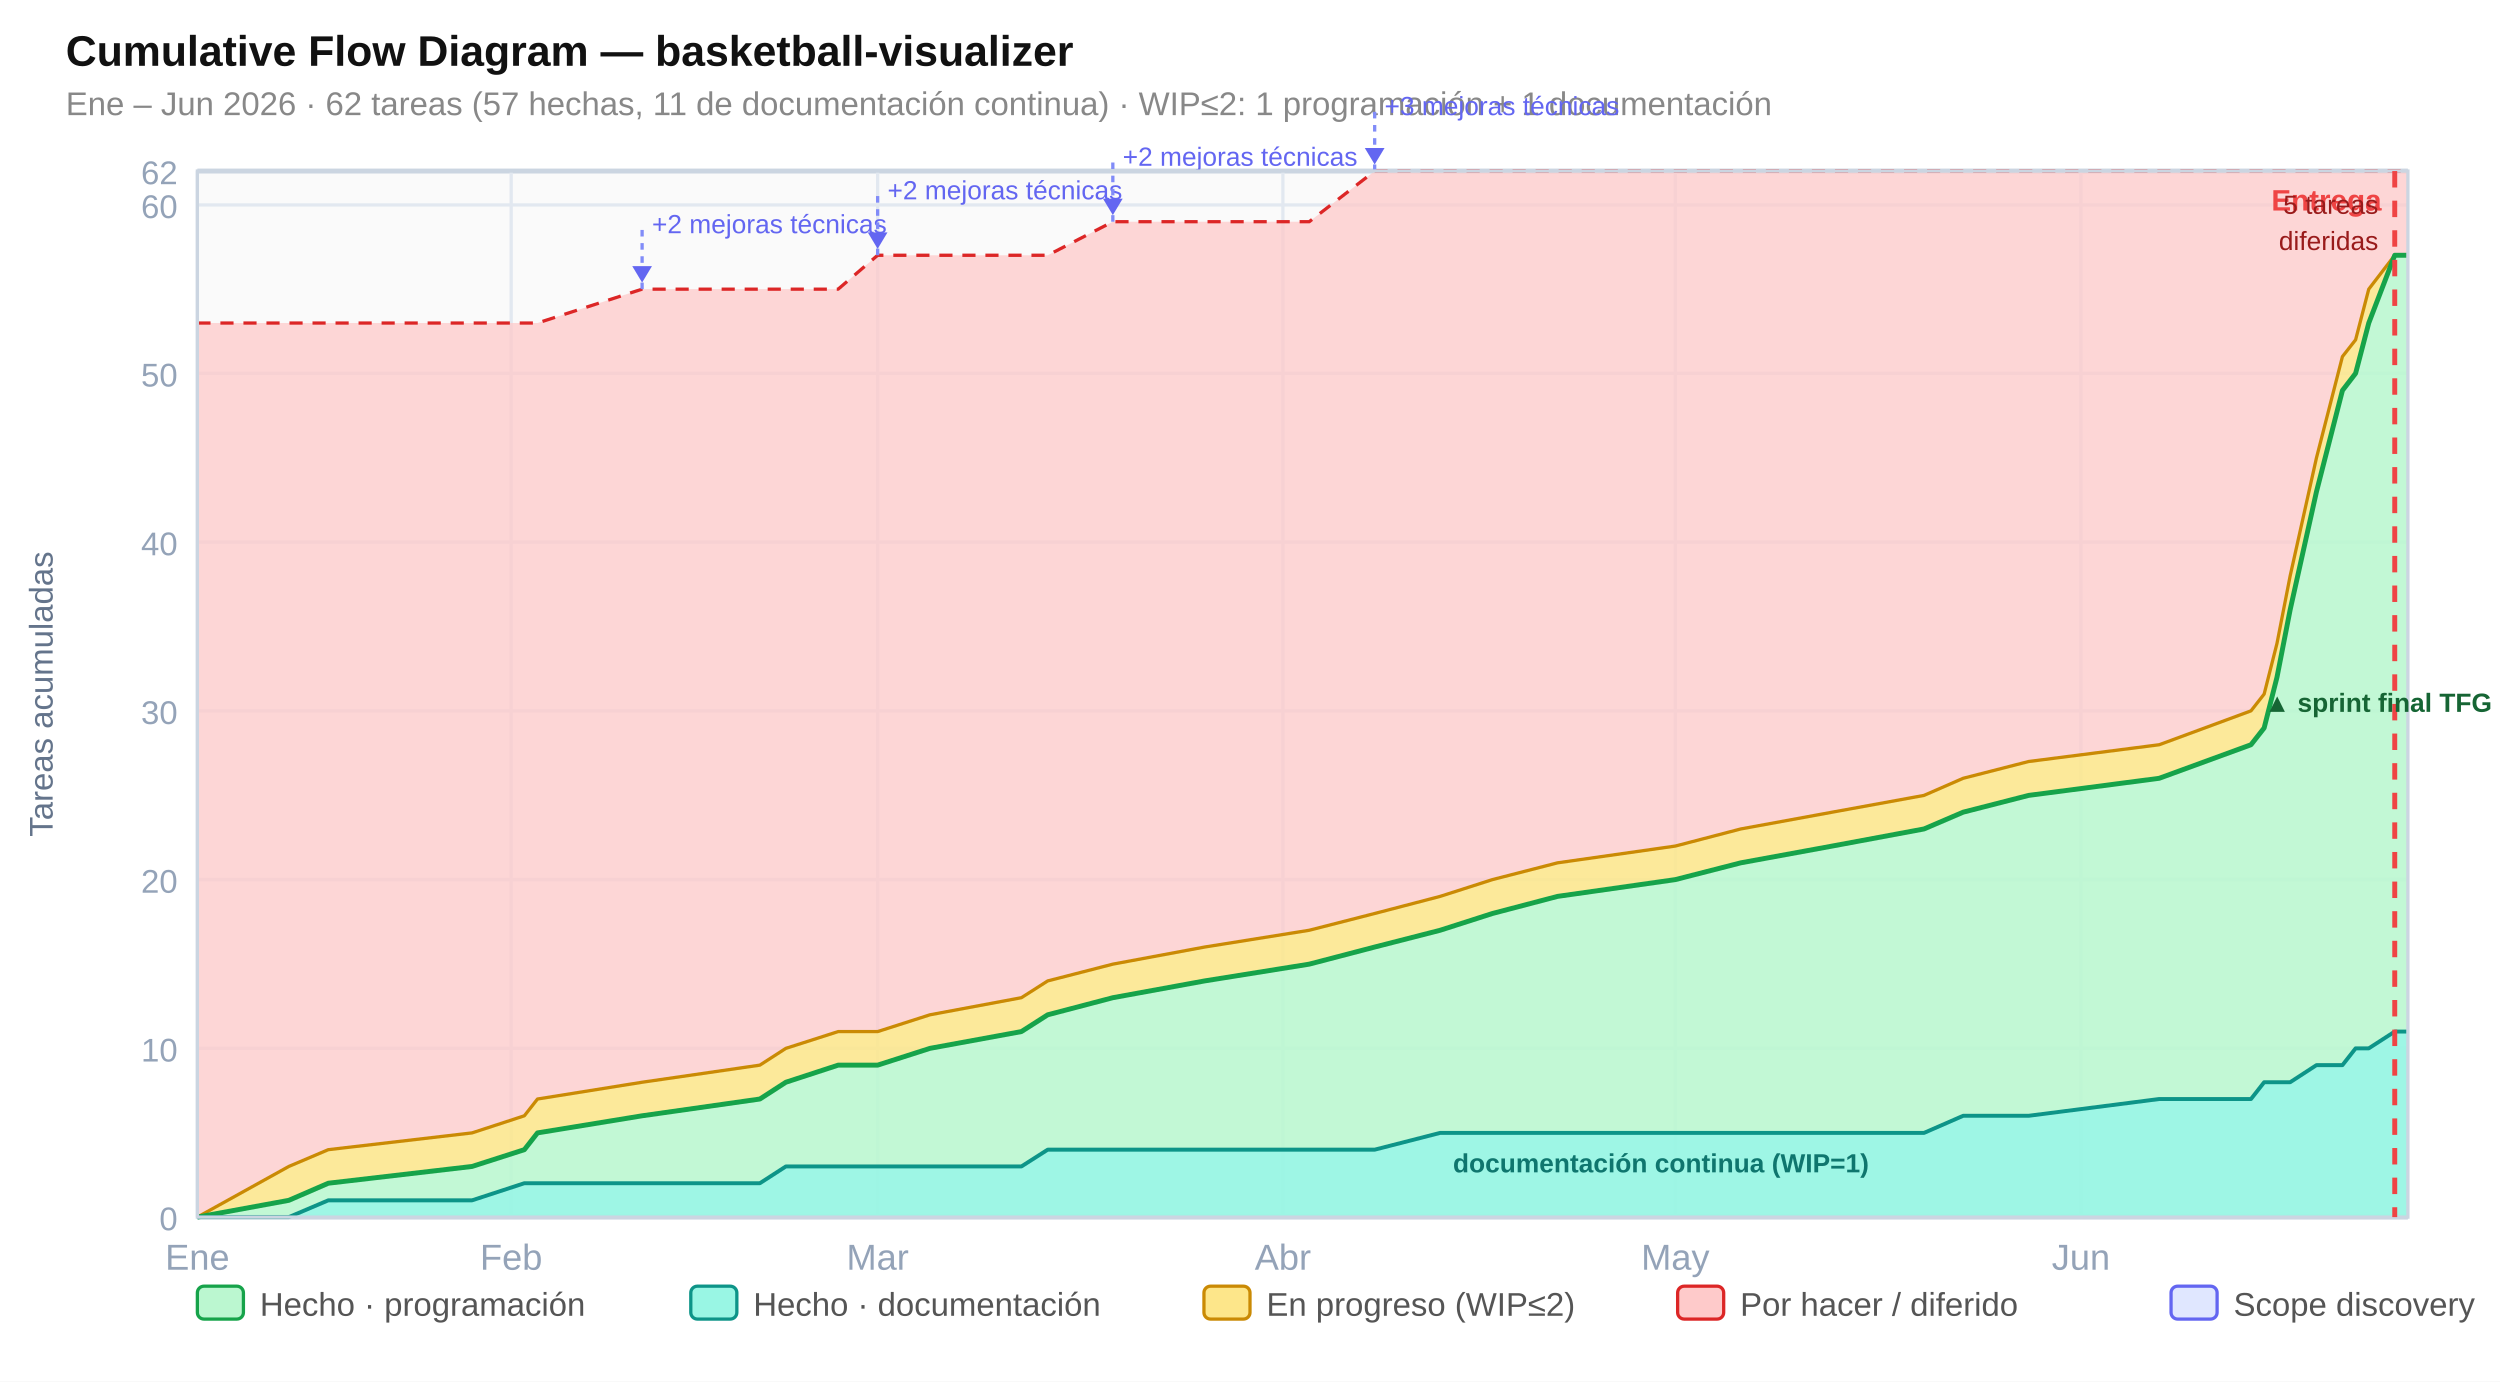
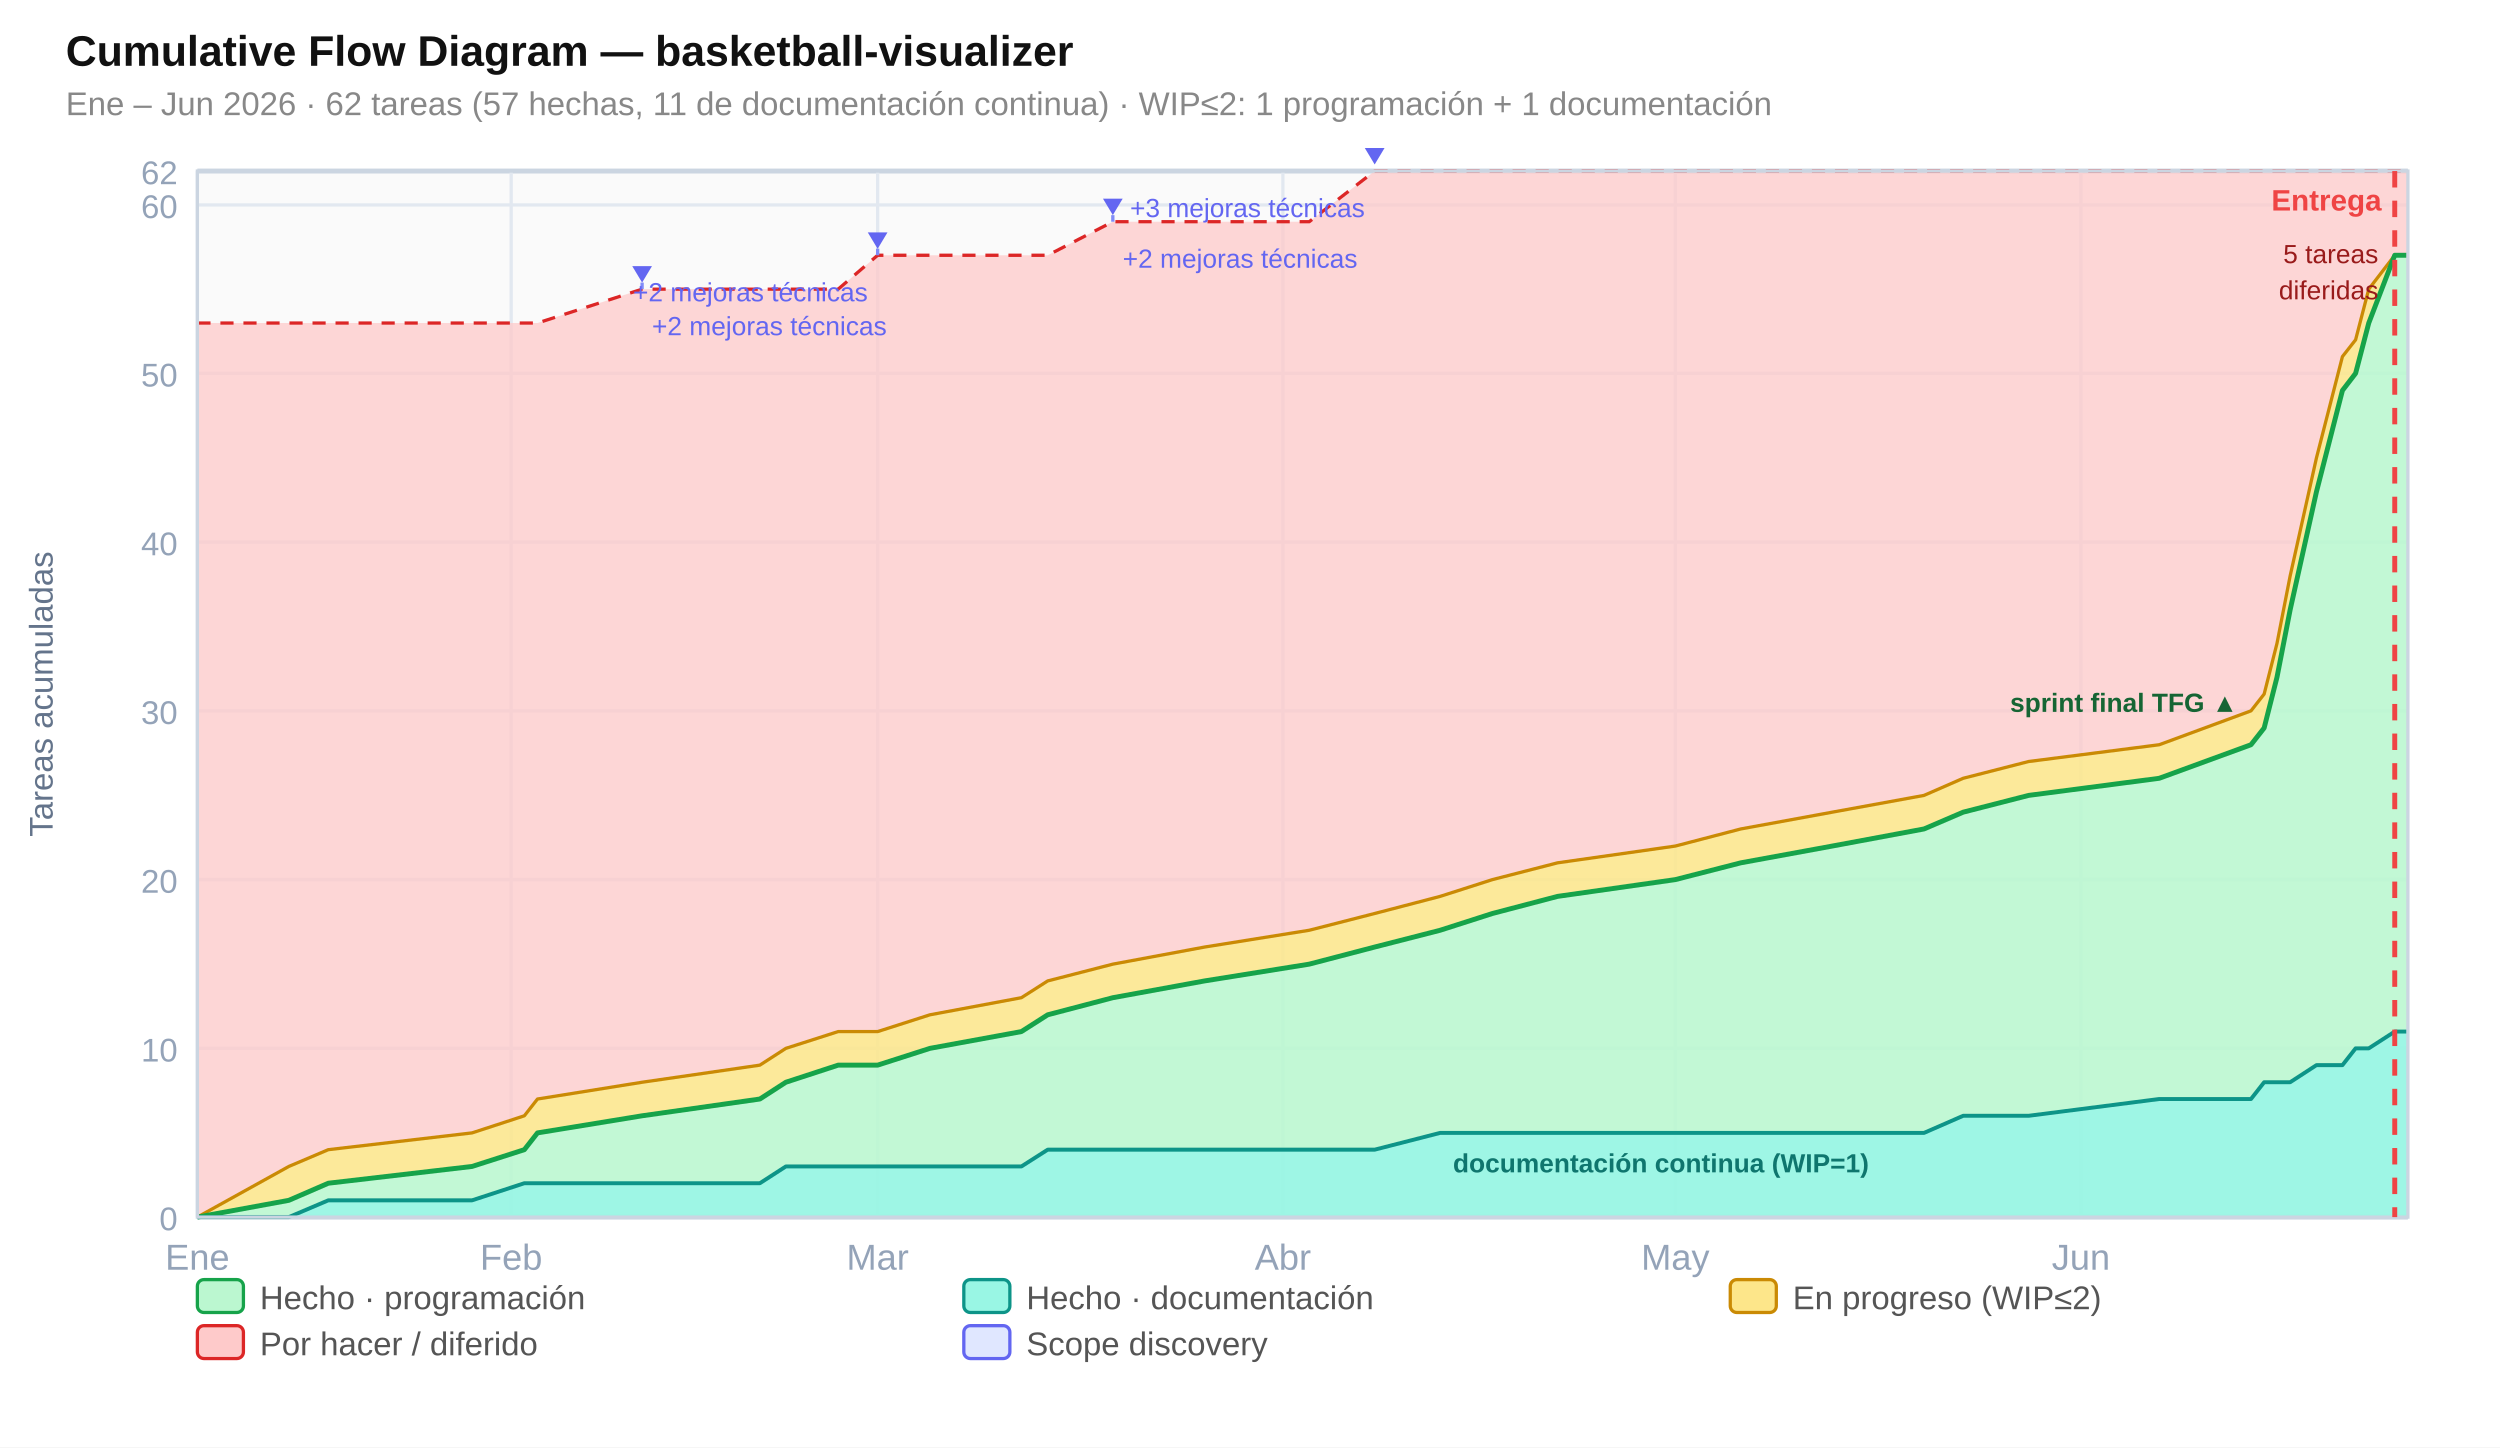
- <svg xmlns="http://www.w3.org/2000/svg" viewBox="0 0 760 420" width="760" height="420">
+ <svg xmlns="http://www.w3.org/2000/svg" viewBox="0 0 760 440" width="760" height="440">
  <defs>
    <style>text{font-family:-apple-system,BlinkMacSystemFont,"Segoe UI",Arial,sans-serif;}</style>
  </defs>
-   <rect width="760" height="420" fill="#ffffff" />
+   <rect width="760" height="440" fill="#ffffff" />
  <rect x="60" y="52" width="672" height="318" fill="#FAFAFA" />
  <text x="20" y="20" font-size="13" font-weight="700" fill="#111111">Cumulative Flow Diagram — basketball-visualizer</text>
  <text x="20" y="35" font-size="10" fill="#888888">Ene – Jun 2026  ·  62 tareas (57 hechas, 11 de documentación continua)  ·  WIP≤2: 1 programación + 1 documentación</text>
  <line x1="60" y1="370.0" x2="732" y2="370.0" stroke="#CBD5E1" stroke-width="1.5" />
  <text x="54" y="374.0" font-size="10" text-anchor="end" fill="#94A3B8">0</text>
  <line x1="60" y1="318.7" x2="732" y2="318.7" stroke="#E2E8F0" stroke-width="1" />
  <text x="54" y="322.7" font-size="10" text-anchor="end" fill="#94A3B8">10</text>
  <line x1="60" y1="267.4" x2="732" y2="267.4" stroke="#E2E8F0" stroke-width="1" />
  <text x="54" y="271.4" font-size="10" text-anchor="end" fill="#94A3B8">20</text>
  <line x1="60" y1="216.1" x2="732" y2="216.1" stroke="#E2E8F0" stroke-width="1" />
  <text x="54" y="220.1" font-size="10" text-anchor="end" fill="#94A3B8">30</text>
  <line x1="60" y1="164.8" x2="732" y2="164.8" stroke="#E2E8F0" stroke-width="1" />
  <text x="54" y="168.8" font-size="10" text-anchor="end" fill="#94A3B8">40</text>
  <line x1="60" y1="113.5" x2="732" y2="113.5" stroke="#E2E8F0" stroke-width="1" />
  <text x="54" y="117.5" font-size="10" text-anchor="end" fill="#94A3B8">50</text>
  <line x1="60" y1="62.3" x2="732" y2="62.3" stroke="#E2E8F0" stroke-width="1" />
  <text x="54" y="66.3" font-size="10" text-anchor="end" fill="#94A3B8">60</text>
  <line x1="60" y1="52.0" x2="732" y2="52.0" stroke="#CBD5E1" stroke-width="1.5" />
  <text x="54" y="56.0" font-size="10" text-anchor="end" fill="#94A3B8">62</text>
  <text x="16.0" y="211.0" font-size="10" fill="#64748B" text-anchor="middle" transform="rotate(-90,16.0,211.0)">Tareas acumuladas</text>
  <line x1="60.0" y1="52" x2="60.0" y2="370" stroke="#E2E8F0" stroke-width="1" />
  <text x="60.0" y="386" font-size="11" text-anchor="middle" fill="#94A3B8">Ene</text>
  <line x1="155.4" y1="52" x2="155.4" y2="370" stroke="#E2E8F0" stroke-width="1" />
  <text x="155.4" y="386" font-size="11" text-anchor="middle" fill="#94A3B8">Feb</text>
  <line x1="266.8" y1="52" x2="266.8" y2="370" stroke="#E2E8F0" stroke-width="1" />
  <text x="266.8" y="386" font-size="11" text-anchor="middle" fill="#94A3B8">Mar</text>
  <line x1="390.0" y1="52" x2="390.0" y2="370" stroke="#E2E8F0" stroke-width="1" />
  <text x="390.0" y="386" font-size="11" text-anchor="middle" fill="#94A3B8">Abr</text>
  <line x1="509.3" y1="52" x2="509.3" y2="370" stroke="#E2E8F0" stroke-width="1" />
  <text x="509.3" y="386" font-size="11" text-anchor="middle" fill="#94A3B8">May</text>
  <line x1="632.6" y1="52" x2="632.6" y2="370" stroke="#E2E8F0" stroke-width="1" />
  <text x="632.6" y="386" font-size="11" text-anchor="middle" fill="#94A3B8">Jun</text>
  <polygon points="60.0,98.2 87.8,98.2 99.8,98.2 143.5,98.2 159.4,98.2 163.4,98.2 195.2,87.9 231.0,87.9 238.9,87.9 254.8,87.9 266.8,77.6 282.7,77.6 310.5,77.6 318.5,77.6 338.3,67.4 366.2,67.4 398.0,67.4 417.9,52.0 437.8,52.0 453.7,52.0 473.5,52.0 509.3,52.0 529.2,52.0 557.0,52.0 584.9,52.0 596.8,52.0 616.7,52.0 656.4,52.0 684.3,52.0 688.3,52.0 692.2,52.0 696.2,52.0 704.2,52.0 712.1,52.0 716.1,52.0 720.1,52.0 728.0,52.0 732.0,52.0 732.0,77.6 728.0,77.6 720.1,87.9 716.1,103.3 712.1,108.4 704.2,139.2 696.2,175.1 692.2,195.6 688.3,211.0 684.3,216.1 656.4,226.4 616.7,231.5 596.8,236.6 584.9,241.8 557.0,246.9 529.2,252.0 509.3,257.2 473.5,262.3 453.7,267.4 437.8,272.5 417.9,277.7 398.0,282.8 366.2,287.9 338.3,293.1 318.5,298.2 310.5,303.3 282.7,308.5 266.8,313.6 254.8,313.6 238.9,318.7 231.0,323.8 195.2,329.0 163.4,334.1 159.4,339.2 143.5,344.4 99.8,349.5 87.8,354.6 60.0,370.0" fill="#FECACA" opacity="0.75" />
  <polygon points="60.0,370.0 87.8,354.6 99.8,349.5 143.5,344.4 159.4,339.2 163.4,334.1 195.2,329.0 231.0,323.8 238.9,318.7 254.8,313.6 266.8,313.6 282.7,308.5 310.5,303.3 318.5,298.2 338.3,293.1 366.2,287.9 398.0,282.8 417.9,277.7 437.8,272.5 453.7,267.4 473.5,262.3 509.3,257.2 529.2,252.0 557.0,246.9 584.9,241.8 596.8,236.6 616.7,231.5 656.4,226.4 684.3,216.1 688.3,211.0 692.2,195.6 696.2,175.1 704.2,139.2 712.1,108.4 716.1,103.3 720.1,87.9 728.0,77.6 732.0,77.6 732.0,77.6 728.0,77.6 720.1,98.2 716.1,113.5 712.1,118.7 704.2,149.5 696.2,185.4 692.2,205.9 688.3,221.3 684.3,226.4 656.4,236.6 616.7,241.8 596.8,246.9 584.9,252.0 557.0,257.2 529.2,262.3 509.3,267.4 473.5,272.5 453.7,277.7 437.8,282.8 417.9,287.9 398.0,293.1 366.2,298.2 338.3,303.3 318.5,308.5 310.5,313.6 282.7,318.7 266.8,323.8 254.8,323.8 238.9,329.0 231.0,334.1 195.2,339.2 163.4,344.4 159.4,349.5 143.5,354.6 99.8,359.7 87.8,364.9 60.0,370.0" fill="#FDE68A" opacity="0.85" />
  <polygon points="60.0,370.0 87.8,364.9 99.8,359.7 143.5,354.6 159.4,349.5 163.4,344.4 195.2,339.2 231.0,334.1 238.9,329.0 254.8,323.8 266.8,323.8 282.7,318.7 310.5,313.6 318.5,308.5 338.3,303.3 366.2,298.2 398.0,293.1 417.9,287.9 437.8,282.8 453.7,277.7 473.5,272.5 509.3,267.4 529.2,262.3 557.0,257.2 584.9,252.0 596.8,246.9 616.7,241.8 656.4,236.6 684.3,226.4 688.3,221.3 692.2,205.9 696.2,185.4 704.2,149.5 712.1,118.7 716.1,113.5 720.1,98.2 728.0,77.6 732.0,77.6 732.0,313.6 728.0,313.6 720.1,318.7 716.1,318.7 712.1,323.8 704.2,323.8 696.2,329.0 692.2,329.0 688.3,329.0 684.3,334.1 656.4,334.1 616.7,339.2 596.8,339.2 584.9,344.4 557.0,344.4 529.2,344.4 509.3,344.4 473.5,344.4 453.7,344.4 437.8,344.4 417.9,349.5 398.0,349.5 366.2,349.5 338.3,349.5 318.5,349.5 310.5,354.6 282.7,354.6 266.8,354.6 254.8,354.6 238.9,354.6 231.0,359.7 195.2,359.7 163.4,359.7 159.4,359.7 143.5,364.9 99.8,364.9 87.8,370.0 60.0,370.0" fill="#BBF7D0" opacity="0.90" />
  <polygon points="60.0,370.0 87.8,370.0 99.8,364.9 143.5,364.9 159.4,359.7 163.4,359.7 195.2,359.7 231.0,359.7 238.9,354.6 254.8,354.6 266.8,354.6 282.7,354.6 310.5,354.6 318.5,349.5 338.3,349.5 366.2,349.5 398.0,349.5 417.9,349.5 437.8,344.4 453.7,344.4 473.5,344.4 509.3,344.4 529.2,344.4 557.0,344.4 584.9,344.4 596.8,339.2 616.7,339.2 656.4,334.1 684.3,334.1 688.3,329.0 692.2,329.0 696.2,329.0 704.2,323.8 712.1,323.8 716.1,318.7 720.1,318.7 728.0,313.6 732.0,313.6 732.0,370.0 728.0,370.0 720.1,370.0 716.1,370.0 712.1,370.0 704.2,370.0 696.2,370.0 692.2,370.0 688.3,370.0 684.3,370.0 656.4,370.0 616.7,370.0 596.8,370.0 584.9,370.0 557.0,370.0 529.2,370.0 509.3,370.0 473.5,370.0 453.7,370.0 437.8,370.0 417.9,370.0 398.0,370.0 366.2,370.0 338.3,370.0 318.5,370.0 310.5,370.0 282.7,370.0 266.8,370.0 254.8,370.0 238.9,370.0 231.0,370.0 195.2,370.0 163.4,370.0 159.4,370.0 143.5,370.0 99.8,370.0 87.8,370.0 60.0,370.0" fill="#99F6E4" opacity="0.95" />
  <polyline points="60.0,98.2 87.8,98.2 99.8,98.2 143.5,98.2 159.4,98.2 163.4,98.2 195.2,87.9 231.0,87.9 238.9,87.9 254.8,87.9 266.8,77.6 282.7,77.6 310.5,77.6 318.5,77.6 338.3,67.4 366.2,67.4 398.0,67.4 417.9,52.0 437.8,52.0 453.7,52.0 473.5,52.0 509.3,52.0 529.2,52.0 557.0,52.0 584.9,52.0 596.8,52.0 616.7,52.0 656.4,52.0 684.3,52.0 688.3,52.0 692.2,52.0 696.2,52.0 704.2,52.0 712.1,52.0 716.1,52.0 720.1,52.0 728.0,52.0 732.0,52.0" fill="none" stroke="#DC2626" stroke-width="1" stroke-linejoin="round" stroke-dasharray="4,3" />
  <polyline points="60.0,370.0 87.8,354.6 99.8,349.5 143.5,344.4 159.4,339.2 163.4,334.1 195.2,329.0 231.0,323.8 238.9,318.7 254.8,313.6 266.8,313.6 282.7,308.5 310.5,303.3 318.5,298.2 338.3,293.1 366.2,287.9 398.0,282.8 417.9,277.7 437.8,272.5 453.7,267.4 473.5,262.3 509.3,257.2 529.2,252.0 557.0,246.9 584.9,241.8 596.8,236.6 616.7,231.5 656.4,226.4 684.3,216.1 688.3,211.0 692.2,195.6 696.2,175.1 704.2,139.2 712.1,108.4 716.1,103.3 720.1,87.9 728.0,77.6 732.0,77.6" fill="none" stroke="#CA8A04" stroke-width="1" stroke-linejoin="round" />
  <polyline points="60.0,370.0 87.8,364.9 99.8,359.7 143.5,354.6 159.4,349.5 163.4,344.4 195.2,339.2 231.0,334.1 238.9,329.0 254.8,323.8 266.8,323.8 282.7,318.7 310.5,313.6 318.5,308.5 338.3,303.3 366.2,298.2 398.0,293.1 417.9,287.9 437.8,282.8 453.7,277.7 473.5,272.5 509.3,267.4 529.2,262.3 557.0,257.2 584.9,252.0 596.8,246.9 616.7,241.8 656.4,236.6 684.3,226.4 688.3,221.3 692.2,205.9 696.2,185.4 704.2,149.5 712.1,118.7 716.1,113.5 720.1,98.2 728.0,77.6 732.0,77.6" fill="none" stroke="#16A34A" stroke-width="1.5" stroke-linejoin="round" />
  <polyline points="60.0,370.0 87.8,370.0 99.8,364.9 143.5,364.9 159.4,359.7 163.4,359.7 195.2,359.7 231.0,359.7 238.9,354.6 254.8,354.6 266.8,354.6 282.7,354.6 310.5,354.6 318.5,349.5 338.3,349.5 366.2,349.5 398.0,349.5 417.9,349.5 437.8,344.4 453.7,344.4 473.5,344.4 509.3,344.4 529.2,344.4 557.0,344.4 584.9,344.4 596.8,339.2 616.7,339.2 656.4,334.1 684.3,334.1 688.3,329.0 692.2,329.0 696.2,329.0 704.2,323.8 712.1,323.8 716.1,318.7 720.1,318.7 728.0,313.6 732.0,313.6" fill="none" stroke="#0D9488" stroke-width="1.2" stroke-linejoin="round" />
-   <line x1="195.2" y1="87.9" x2="195.2" y2="69.9" stroke="#818CF8" stroke-width="1" stroke-dasharray="2,2" />
-   <text x="198.2" y="70.9" font-size="8" fill="#6366F1">+2 mejoras técnicas</text>
+   <line x1="195.2" y1="87.9" x2="195.2" y2="81.9" stroke="#818CF8" stroke-width="1" stroke-dasharray="2,2" />
+   <text x="198.2" y="101.9" font-size="8" text-anchor="start" fill="#6366F1">+2 mejoras técnicas</text>
  <polygon points="195.2,85.903 192.2,80.903 198.2,80.903" fill="#6366F1" />
-   <line x1="266.8" y1="77.6" x2="266.8" y2="59.6" stroke="#818CF8" stroke-width="1" stroke-dasharray="2,2" />
-   <text x="269.8" y="60.6" font-size="8" fill="#6366F1">+2 mejoras técnicas</text>
+   <line x1="266.8" y1="77.6" x2="266.8" y2="71.6" stroke="#818CF8" stroke-width="1" stroke-dasharray="2,2" />
+   <text x="263.8" y="91.6" font-size="8" text-anchor="end" fill="#6366F1">+2 mejoras técnicas</text>
  <polygon points="266.8,75.645 263.8,70.645 269.8,70.645" fill="#6366F1" />
-   <line x1="338.3" y1="67.4" x2="338.3" y2="49.4" stroke="#818CF8" stroke-width="1" stroke-dasharray="2,2" />
-   <text x="341.3" y="50.4" font-size="8" fill="#6366F1">+2 mejoras técnicas</text>
+   <line x1="338.3" y1="67.4" x2="338.3" y2="61.4" stroke="#818CF8" stroke-width="1" stroke-dasharray="2,2" />
+   <text x="341.3" y="81.4" font-size="8" text-anchor="start" fill="#6366F1">+2 mejoras técnicas</text>
  <polygon points="338.3,65.387 335.3,60.387 341.3,60.387" fill="#6366F1" />
-   <line x1="417.9" y1="52.0" x2="417.9" y2="34.0" stroke="#818CF8" stroke-width="1" stroke-dasharray="2,2" />
-   <text x="420.9" y="35.0" font-size="8" fill="#6366F1">+3 mejoras técnicas</text>
+   <line x1="417.9" y1="52.0" x2="417.9" y2="52.0" stroke="#818CF8" stroke-width="1" stroke-dasharray="2,2" />
+   <text x="414.9" y="66.0" font-size="8" text-anchor="end" fill="#6366F1">+3 mejoras técnicas</text>
  <polygon points="417.9,50.0 414.9,45.0 420.9,45.0" fill="#6366F1" />
  <text x="441.7" y="356.4" font-size="8" fill="#0F766E" font-weight="600">documentación continua (WIP=1)</text>
  <rect x="60" y="52" width="672" height="318" fill="none" stroke="#CBD5E1" stroke-width="1" />
  <line x1="728.0" y1="52" x2="728.0" y2="370" stroke="#EF4444" stroke-width="1.5" stroke-dasharray="5,4" />
  <text x="724.0" y="64" font-size="9" text-anchor="end" fill="#EF4444" font-weight="600">Entrega</text>
-   <text x="688.3" y="216.4" font-size="8" fill="#166534" font-weight="600">▲ sprint final TFG</text>
-   <text x="723.0" y="65.0" font-size="8" text-anchor="end" fill="#991B1B">5 tareas</text>
-   <text x="723.0" y="76.0" font-size="8" text-anchor="end" fill="#991B1B">diferidas</text>
-   <rect x="60" y="391" width="14" height="10" fill="#BBF7D0" stroke="#16A34A" stroke-width="1" rx="2" />
-   <text x="79" y="400" font-size="10" fill="#555555">Hecho · programación</text>
-   <rect x="210.0" y="391" width="14" height="10" fill="#99F6E4" stroke="#0D9488" stroke-width="1" rx="2" />
-   <text x="229.0" y="400" font-size="10" fill="#555555">Hecho · documentación</text>
-   <rect x="366.0" y="391" width="14" height="10" fill="#FDE68A" stroke="#CA8A04" stroke-width="1" rx="2" />
-   <text x="385.0" y="400" font-size="10" fill="#555555">En progreso (WIP≤2)</text>
-   <rect x="510.0" y="391" width="14" height="10" fill="#FECACA" stroke="#DC2626" stroke-width="1" rx="2" />
-   <text x="529.0" y="400" font-size="10" fill="#555555">Por hacer / diferido</text>
-   <rect x="660.0" y="391" width="14" height="10" fill="#E0E7FF" stroke="#6366F1" stroke-width="1" rx="2" />
-   <text x="679.0" y="400" font-size="10" fill="#555555">Scope discovery</text>
+   <text x="680.3" y="216.4" font-size="8" text-anchor="end" fill="#166534" font-weight="600">sprint final TFG ▲</text>
+   <text x="723.0" y="80.0" font-size="8" text-anchor="end" fill="#991B1B">5 tareas</text>
+   <text x="723.0" y="91.0" font-size="8" text-anchor="end" fill="#991B1B">diferidas</text>
+   <rect x="60" y="389" width="14" height="10" fill="#BBF7D0" stroke="#16A34A" stroke-width="1" rx="2" />
+   <text x="79" y="398" font-size="10" fill="#555555">Hecho · programación</text>
+   <rect x="293" y="389" width="14" height="10" fill="#99F6E4" stroke="#0D9488" stroke-width="1" rx="2" />
+   <text x="312" y="398" font-size="10" fill="#555555">Hecho · documentación</text>
+   <rect x="526" y="389" width="14" height="10" fill="#FDE68A" stroke="#CA8A04" stroke-width="1" rx="2" />
+   <text x="545" y="398" font-size="10" fill="#555555">En progreso (WIP≤2)</text>
+   <rect x="60" y="403" width="14" height="10" fill="#FECACA" stroke="#DC2626" stroke-width="1" rx="2" />
+   <text x="79" y="412" font-size="10" fill="#555555">Por hacer / diferido</text>
+   <rect x="293" y="403" width="14" height="10" fill="#E0E7FF" stroke="#6366F1" stroke-width="1" rx="2" />
+   <text x="312" y="412" font-size="10" fill="#555555">Scope discovery</text>
</svg>
